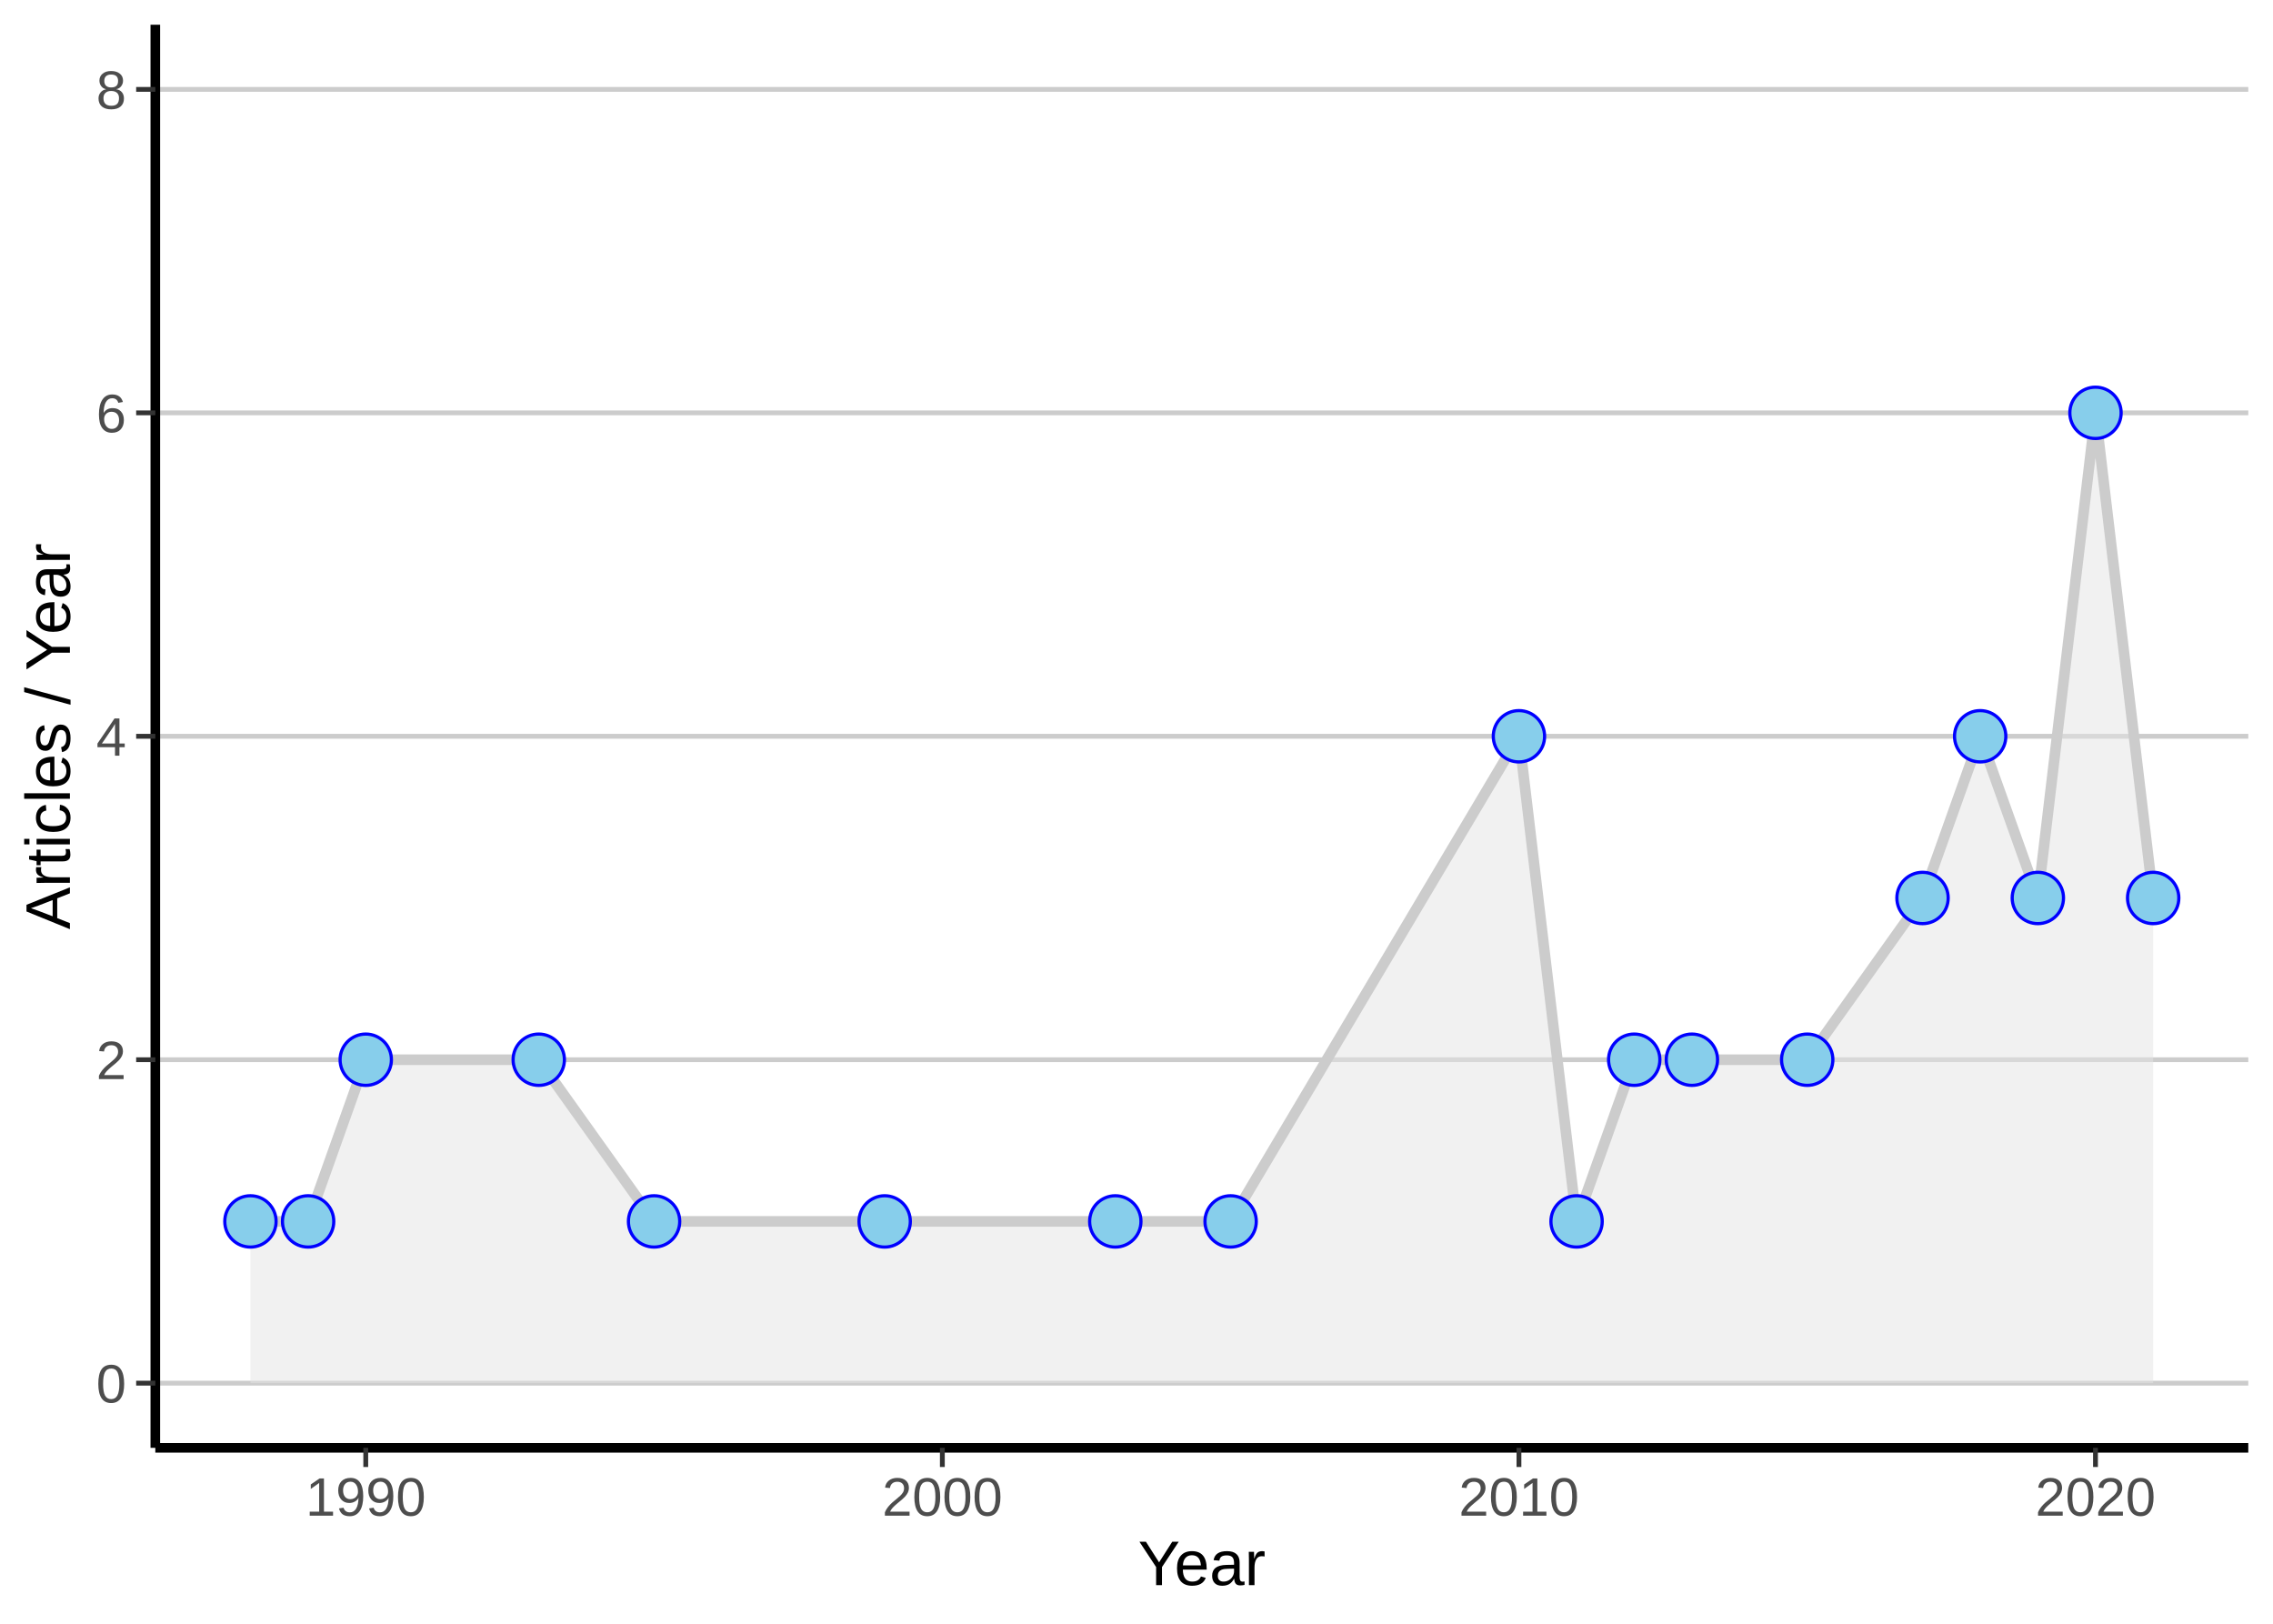
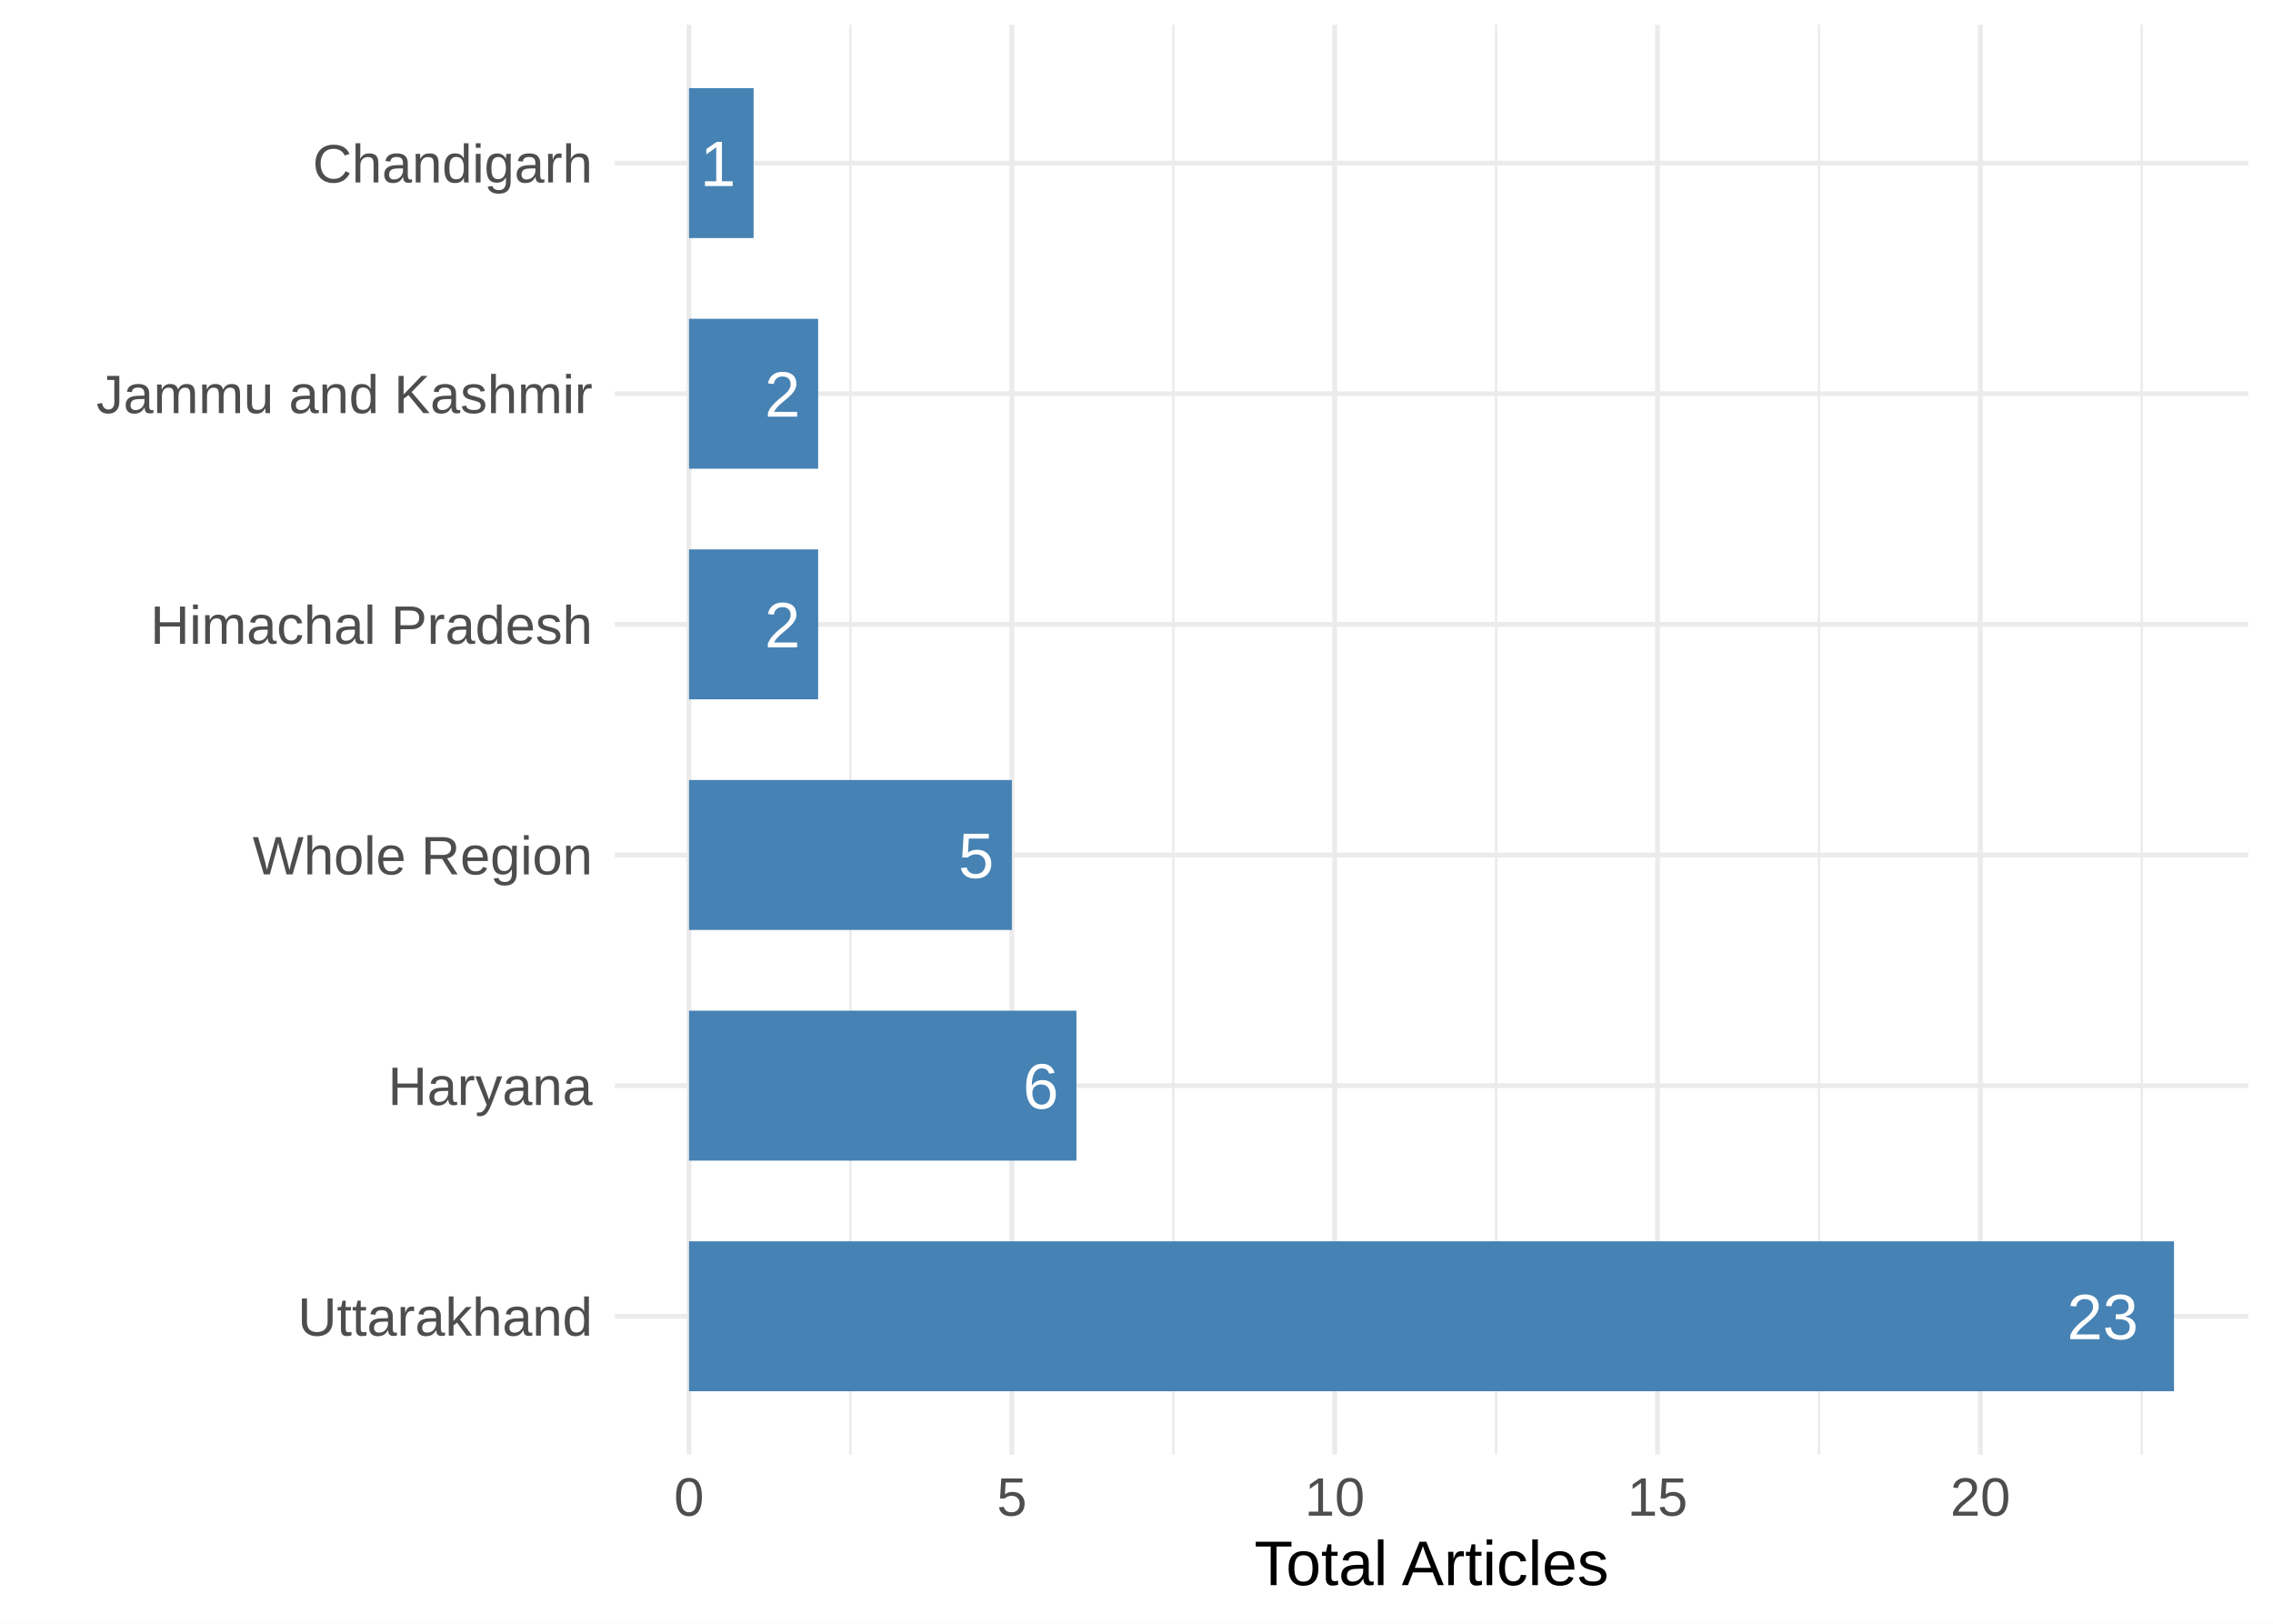
<svg xmlns="http://www.w3.org/2000/svg" class="svglite" width="504.00pt" height="360.00pt" viewBox="0 0 504.00 360.00">
  <defs>
    <style type="text/css">
    .svglite line, .svglite polyline, .svglite polygon, .svglite path, .svglite rect, .svglite circle {
      fill: none;
      stroke: #000000;
      stroke-linecap: round;
      stroke-linejoin: round;
      stroke-miterlimit: 10.00;
    }
  </style>
  </defs>
  <rect width="100%" height="100%" style="stroke: none; fill: #FFFFFF;" />
  <defs>
    <clipPath id="cpMC4wMHw1MDQuMDB8MC4wMHwzNjAuMDA=">
      <rect x="0.00" y="0.00" width="504.00" height="360.00" />
    </clipPath>
  </defs>
  <g clip-path="url(#cpMC4wMHw1MDQuMDB8MC4wMHwzNjAuMDA=)">
-     <rect x="0" y="0.00" width="504.00" height="360.00" style="stroke-width: 1.07; stroke: #FFFFFF; fill: #FFFFFF;" />
-   </g>
+ </g>
  <defs>
-     <clipPath id="cpMzQuNDR8NDk4LjUyfDUuNDh8MzIxLjAw">
-       <rect x="34.44" y="5.48" width="464.08" height="315.52" />
+     <clipPath id="cpMTM2LjMyfDQ5OC41Mnw1LjQ4fDMyMi41MQ==">
+       <rect x="136.32" y="5.48" width="362.20" height="317.03" />
    </clipPath>
  </defs>
-   <g clip-path="url(#cpMzQuNDR8NDk4LjUyfDUuNDh8MzIxLjAw)">
-     <rect x="34.44" y="5.48" width="464.08" height="315.52" style="stroke-width: 1.07; stroke: none; fill: #FFFFFF;" />
-     <polyline points="34.44,306.66 498.52,306.66 " style="stroke-width: 1.07; stroke: #CCCCCC; stroke-linecap: butt;" />
-     <polyline points="34.44,234.95 498.52,234.95 " style="stroke-width: 1.07; stroke: #CCCCCC; stroke-linecap: butt;" />
-     <polyline points="34.44,163.24 498.52,163.24 " style="stroke-width: 1.07; stroke: #CCCCCC; stroke-linecap: butt;" />
-     <polyline points="34.44,91.53 498.52,91.53 " style="stroke-width: 1.07; stroke: #CCCCCC; stroke-linecap: butt;" />
-     <polyline points="34.44,19.82 498.52,19.82 " style="stroke-width: 1.07; stroke: #CCCCCC; stroke-linecap: butt;" />
-     <polygon points="55.53,270.80 68.32,270.80 81.10,234.95 119.46,234.95 145.03,270.80 196.16,270.80 247.30,270.80 272.87,270.80 336.80,163.24 349.58,270.80 362.36,234.95 375.15,234.95 400.72,234.95 426.29,199.09 439.07,163.24 451.86,199.09 464.64,91.53 477.43,199.09 477.43,306.66 464.64,306.66 451.86,306.66 439.07,306.66 426.29,306.66 400.72,306.66 375.15,306.66 362.36,306.66 349.58,306.66 336.80,306.66 272.87,306.66 247.30,306.66 196.16,306.66 145.03,306.66 119.46,306.66 81.10,306.66 68.32,306.66 55.53,306.66 " style="stroke-width: 0.00; stroke: none; fill: #E5E5E5; fill-opacity: 0.50;" />
-     <polyline points="55.53,270.80 68.32,270.80 81.10,234.95 119.46,234.95 145.03,270.80 196.16,270.80 247.30,270.80 272.87,270.80 336.80,163.24 349.58,270.80 362.36,234.95 375.15,234.95 400.72,234.95 426.29,199.09 439.07,163.24 451.86,199.09 464.64,91.53 477.43,199.09 " style="stroke-width: 1.07; stroke: none;" />
-     <polyline points="55.53,270.80 68.32,270.80 81.10,234.95 119.46,234.95 145.03,270.80 196.16,270.80 247.30,270.80 272.87,270.80 336.80,163.24 349.58,270.80 362.36,234.95 375.15,234.95 400.72,234.95 426.29,199.09 439.07,163.24 451.86,199.09 464.64,91.53 477.43,199.09 " style="stroke-width: 2.35; stroke: #CCCCCC; stroke-linecap: butt;" />
-     <circle cx="55.53" cy="270.80" r="5.69" style="stroke-width: 0.71; stroke: #0000FF; fill: #87CEEB;" />
-     <circle cx="68.32" cy="270.80" r="5.69" style="stroke-width: 0.71; stroke: #0000FF; fill: #87CEEB;" />
-     <circle cx="81.10" cy="234.95" r="5.69" style="stroke-width: 0.71; stroke: #0000FF; fill: #87CEEB;" />
-     <circle cx="119.46" cy="234.95" r="5.69" style="stroke-width: 0.71; stroke: #0000FF; fill: #87CEEB;" />
-     <circle cx="145.03" cy="270.80" r="5.69" style="stroke-width: 0.71; stroke: #0000FF; fill: #87CEEB;" />
-     <circle cx="196.16" cy="270.80" r="5.69" style="stroke-width: 0.71; stroke: #0000FF; fill: #87CEEB;" />
-     <circle cx="247.30" cy="270.80" r="5.69" style="stroke-width: 0.71; stroke: #0000FF; fill: #87CEEB;" />
-     <circle cx="272.87" cy="270.80" r="5.69" style="stroke-width: 0.71; stroke: #0000FF; fill: #87CEEB;" />
-     <circle cx="336.80" cy="163.24" r="5.69" style="stroke-width: 0.71; stroke: #0000FF; fill: #87CEEB;" />
-     <circle cx="349.58" cy="270.80" r="5.69" style="stroke-width: 0.71; stroke: #0000FF; fill: #87CEEB;" />
-     <circle cx="362.36" cy="234.95" r="5.69" style="stroke-width: 0.71; stroke: #0000FF; fill: #87CEEB;" />
-     <circle cx="375.15" cy="234.95" r="5.69" style="stroke-width: 0.71; stroke: #0000FF; fill: #87CEEB;" />
-     <circle cx="400.72" cy="234.95" r="5.69" style="stroke-width: 0.71; stroke: #0000FF; fill: #87CEEB;" />
-     <circle cx="426.29" cy="199.09" r="5.69" style="stroke-width: 0.71; stroke: #0000FF; fill: #87CEEB;" />
-     <circle cx="439.07" cy="163.24" r="5.69" style="stroke-width: 0.71; stroke: #0000FF; fill: #87CEEB;" />
-     <circle cx="451.86" cy="199.09" r="5.69" style="stroke-width: 0.71; stroke: #0000FF; fill: #87CEEB;" />
-     <circle cx="464.64" cy="91.53" r="5.69" style="stroke-width: 0.71; stroke: #0000FF; fill: #87CEEB;" />
-     <circle cx="477.43" cy="199.09" r="5.69" style="stroke-width: 0.71; stroke: #0000FF; fill: #87CEEB;" />
+   <g clip-path="url(#cpMTM2LjMyfDQ5OC41Mnw1LjQ4fDMyMi41MQ==)">
+     <polyline points="188.57,322.51 188.57,5.48 " style="stroke-width: 0.53; stroke: #EBEBEB; stroke-linecap: butt;" />
+     <polyline points="260.16,322.51 260.16,5.48 " style="stroke-width: 0.53; stroke: #EBEBEB; stroke-linecap: butt;" />
+     <polyline points="331.74,322.51 331.74,5.48 " style="stroke-width: 0.53; stroke: #EBEBEB; stroke-linecap: butt;" />
+     <polyline points="403.32,322.51 403.32,5.48 " style="stroke-width: 0.53; stroke: #EBEBEB; stroke-linecap: butt;" />
+     <polyline points="474.90,322.51 474.90,5.48 " style="stroke-width: 0.53; stroke: #EBEBEB; stroke-linecap: butt;" />
+     <polyline points="136.32,291.83 498.52,291.83 " style="stroke-width: 1.07; stroke: #EBEBEB; stroke-linecap: butt;" />
+     <polyline points="136.32,240.70 498.52,240.70 " style="stroke-width: 1.07; stroke: #EBEBEB; stroke-linecap: butt;" />
+     <polyline points="136.32,189.56 498.52,189.56 " style="stroke-width: 1.07; stroke: #EBEBEB; stroke-linecap: butt;" />
+     <polyline points="136.32,138.43 498.52,138.43 " style="stroke-width: 1.07; stroke: #EBEBEB; stroke-linecap: butt;" />
+     <polyline points="136.32,87.29 498.52,87.29 " style="stroke-width: 1.07; stroke: #EBEBEB; stroke-linecap: butt;" />
+     <polyline points="136.32,36.16 498.52,36.16 " style="stroke-width: 1.07; stroke: #EBEBEB; stroke-linecap: butt;" />
+     <polyline points="152.78,322.51 152.78,5.48 " style="stroke-width: 1.07; stroke: #EBEBEB; stroke-linecap: butt;" />
+     <polyline points="224.36,322.51 224.36,5.48 " style="stroke-width: 1.07; stroke: #EBEBEB; stroke-linecap: butt;" />
+     <polyline points="295.95,322.51 295.95,5.48 " style="stroke-width: 1.07; stroke: #EBEBEB; stroke-linecap: butt;" />
+     <polyline points="367.53,322.51 367.53,5.48 " style="stroke-width: 1.07; stroke: #EBEBEB; stroke-linecap: butt;" />
+     <polyline points="439.11,322.51 439.11,5.48 " style="stroke-width: 1.07; stroke: #EBEBEB; stroke-linecap: butt;" />
+     <rect x="152.78" y="19.54" width="14.32" height="33.24" style="stroke-width: 1.07; stroke: none; stroke-linecap: square; stroke-linejoin: miter; fill: #4682B4;" />
+     <rect x="152.78" y="224.08" width="85.90" height="33.24" style="stroke-width: 1.07; stroke: none; stroke-linecap: square; stroke-linejoin: miter; fill: #4682B4;" />
+     <rect x="152.78" y="121.81" width="28.63" height="33.24" style="stroke-width: 1.07; stroke: none; stroke-linecap: square; stroke-linejoin: miter; fill: #4682B4;" />
+     <rect x="152.78" y="70.68" width="28.63" height="33.24" style="stroke-width: 1.07; stroke: none; stroke-linecap: square; stroke-linejoin: miter; fill: #4682B4;" />
+     <rect x="152.78" y="275.21" width="329.27" height="33.24" style="stroke-width: 1.07; stroke: none; stroke-linecap: square; stroke-linejoin: miter; fill: #4682B4;" />
+     <rect x="152.78" y="172.94" width="71.58" height="33.24" style="stroke-width: 1.07; stroke: none; stroke-linecap: square; stroke-linejoin: miter; fill: #4682B4;" />
+     <text x="163.15" y="41.25" text-anchor="end" style="font-size: 14.23px; fill: #FFFFFF; font-family: Arial;" textLength="7.91px" lengthAdjust="spacingAndGlyphs">1</text>
+     <text x="234.73" y="245.79" text-anchor="end" style="font-size: 14.23px; fill: #FFFFFF; font-family: Arial;" textLength="7.91px" lengthAdjust="spacingAndGlyphs">6</text>
+     <text x="177.46" y="143.52" text-anchor="end" style="font-size: 14.23px; fill: #FFFFFF; font-family: Arial;" textLength="7.91px" lengthAdjust="spacingAndGlyphs">2</text>
+     <text x="177.46" y="92.38" text-anchor="end" style="font-size: 14.23px; fill: #FFFFFF; font-family: Arial;" textLength="7.91px" lengthAdjust="spacingAndGlyphs">2</text>
+     <text x="474.15" y="296.92" text-anchor="end" style="font-size: 14.23px; fill: #FFFFFF; font-family: Arial;" textLength="15.81px" lengthAdjust="spacingAndGlyphs">23</text>
+     <text x="220.41" y="194.65" text-anchor="end" style="font-size: 14.23px; fill: #FFFFFF; font-family: Arial;" textLength="7.91px" lengthAdjust="spacingAndGlyphs">5</text>
  </g>
  <g clip-path="url(#cpMC4wMHw1MDQuMDB8MC4wMHwzNjAuMDA=)">
-     <polyline points="34.44,321.00 34.44,5.48 " style="stroke-width: 2.13; stroke-linecap: butt;" />
-     <text x="28.00" y="310.95" text-anchor="end" style="font-size: 12.00px; fill: #4D4D4D; font-family: Arial;" textLength="6.67px" lengthAdjust="spacingAndGlyphs">0</text>
-     <text x="28.00" y="239.25" text-anchor="end" style="font-size: 12.00px; fill: #4D4D4D; font-family: Arial;" textLength="6.67px" lengthAdjust="spacingAndGlyphs">2</text>
-     <text x="28.00" y="167.54" text-anchor="end" style="font-size: 12.00px; fill: #4D4D4D; font-family: Arial;" textLength="6.67px" lengthAdjust="spacingAndGlyphs">4</text>
-     <text x="28.00" y="95.83" text-anchor="end" style="font-size: 12.00px; fill: #4D4D4D; font-family: Arial;" textLength="6.67px" lengthAdjust="spacingAndGlyphs">6</text>
-     <text x="28.00" y="24.12" text-anchor="end" style="font-size: 12.00px; fill: #4D4D4D; font-family: Arial;" textLength="6.67px" lengthAdjust="spacingAndGlyphs">8</text>
-     <polyline points="30.19,306.66 34.44,306.66 " style="stroke-width: 1.07; stroke: #333333; stroke-linecap: butt;" />
-     <polyline points="30.19,234.95 34.44,234.95 " style="stroke-width: 1.07; stroke: #333333; stroke-linecap: butt;" />
-     <polyline points="30.19,163.24 34.44,163.24 " style="stroke-width: 1.07; stroke: #333333; stroke-linecap: butt;" />
-     <polyline points="30.19,91.53 34.44,91.53 " style="stroke-width: 1.07; stroke: #333333; stroke-linecap: butt;" />
-     <polyline points="30.19,19.82 34.44,19.82 " style="stroke-width: 1.07; stroke: #333333; stroke-linecap: butt;" />
-     <polyline points="34.44,321.00 498.52,321.00 " style="stroke-width: 2.13; stroke-linecap: butt;" />
-     <polyline points="81.10,325.25 81.10,321.00 " style="stroke-width: 1.07; stroke: #333333; stroke-linecap: butt;" />
-     <polyline points="208.95,325.25 208.95,321.00 " style="stroke-width: 1.07; stroke: #333333; stroke-linecap: butt;" />
-     <polyline points="336.80,325.25 336.80,321.00 " style="stroke-width: 1.07; stroke: #333333; stroke-linecap: butt;" />
-     <polyline points="464.64,325.25 464.64,321.00 " style="stroke-width: 1.07; stroke: #333333; stroke-linecap: butt;" />
-     <text x="81.10" y="336.04" text-anchor="middle" style="font-size: 12.00px; fill: #4D4D4D; font-family: Arial;" textLength="26.70px" lengthAdjust="spacingAndGlyphs">1990</text>
-     <text x="208.95" y="336.04" text-anchor="middle" style="font-size: 12.00px; fill: #4D4D4D; font-family: Arial;" textLength="26.70px" lengthAdjust="spacingAndGlyphs">2000</text>
-     <text x="336.80" y="336.04" text-anchor="middle" style="font-size: 12.00px; fill: #4D4D4D; font-family: Arial;" textLength="26.70px" lengthAdjust="spacingAndGlyphs">2010</text>
-     <text x="464.64" y="336.04" text-anchor="middle" style="font-size: 12.00px; fill: #4D4D4D; font-family: Arial;" textLength="26.70px" lengthAdjust="spacingAndGlyphs">2020</text>
-     <text x="266.48" y="351.44" text-anchor="middle" style="font-size: 14.00px; font-family: Arial;" textLength="28.28px" lengthAdjust="spacingAndGlyphs">Year</text>
-     <text transform="translate(15.50,163.24) rotate(-90)" text-anchor="middle" style="font-size: 14.00px; font-family: Arial;" textLength="85.58px" lengthAdjust="spacingAndGlyphs">Articles / Year</text>
+     <text x="131.39" y="296.13" text-anchor="end" style="font-size: 12.00px; fill: #4D4D4D; font-family: Arial;" textLength="65.38px" lengthAdjust="spacingAndGlyphs">Uttarakhand</text>
+     <text x="131.39" y="244.99" text-anchor="end" style="font-size: 12.00px; fill: #4D4D4D; font-family: Arial;" textLength="45.37px" lengthAdjust="spacingAndGlyphs">Haryana</text>
+     <text x="131.39" y="193.86" text-anchor="end" style="font-size: 12.00px; fill: #4D4D4D; font-family: Arial;" textLength="75.38px" lengthAdjust="spacingAndGlyphs">Whole Region</text>
+     <text x="131.39" y="142.73" text-anchor="end" style="font-size: 12.00px; fill: #4D4D4D; font-family: Arial;" textLength="98.06px" lengthAdjust="spacingAndGlyphs">Himachal Pradesh</text>
+     <text x="131.39" y="91.59" text-anchor="end" style="font-size: 12.00px; fill: #4D4D4D; font-family: Arial;" textLength="110.07px" lengthAdjust="spacingAndGlyphs">Jammu and Kashmir</text>
+     <text x="131.39" y="40.46" text-anchor="end" style="font-size: 12.00px; fill: #4D4D4D; font-family: Arial;" textLength="65.38px" lengthAdjust="spacingAndGlyphs">Chandigarh </text>
+     <text x="152.78" y="336.04" text-anchor="middle" style="font-size: 12.00px; fill: #4D4D4D; font-family: Arial;" textLength="6.67px" lengthAdjust="spacingAndGlyphs">0</text>
+     <text x="224.36" y="336.04" text-anchor="middle" style="font-size: 12.00px; fill: #4D4D4D; font-family: Arial;" textLength="6.67px" lengthAdjust="spacingAndGlyphs">5</text>
+     <text x="295.95" y="336.04" text-anchor="middle" style="font-size: 12.00px; fill: #4D4D4D; font-family: Arial;" textLength="13.35px" lengthAdjust="spacingAndGlyphs">10</text>
+     <text x="367.53" y="336.04" text-anchor="middle" style="font-size: 12.00px; fill: #4D4D4D; font-family: Arial;" textLength="13.35px" lengthAdjust="spacingAndGlyphs">15</text>
+     <text x="439.11" y="336.04" text-anchor="middle" style="font-size: 12.00px; fill: #4D4D4D; font-family: Arial;" textLength="13.35px" lengthAdjust="spacingAndGlyphs">20</text>
+     <text x="317.42" y="351.44" text-anchor="middle" style="font-size: 14.00px; font-family: Arial;" textLength="78.56px" lengthAdjust="spacingAndGlyphs">Total Articles</text>
  </g>
</svg>
